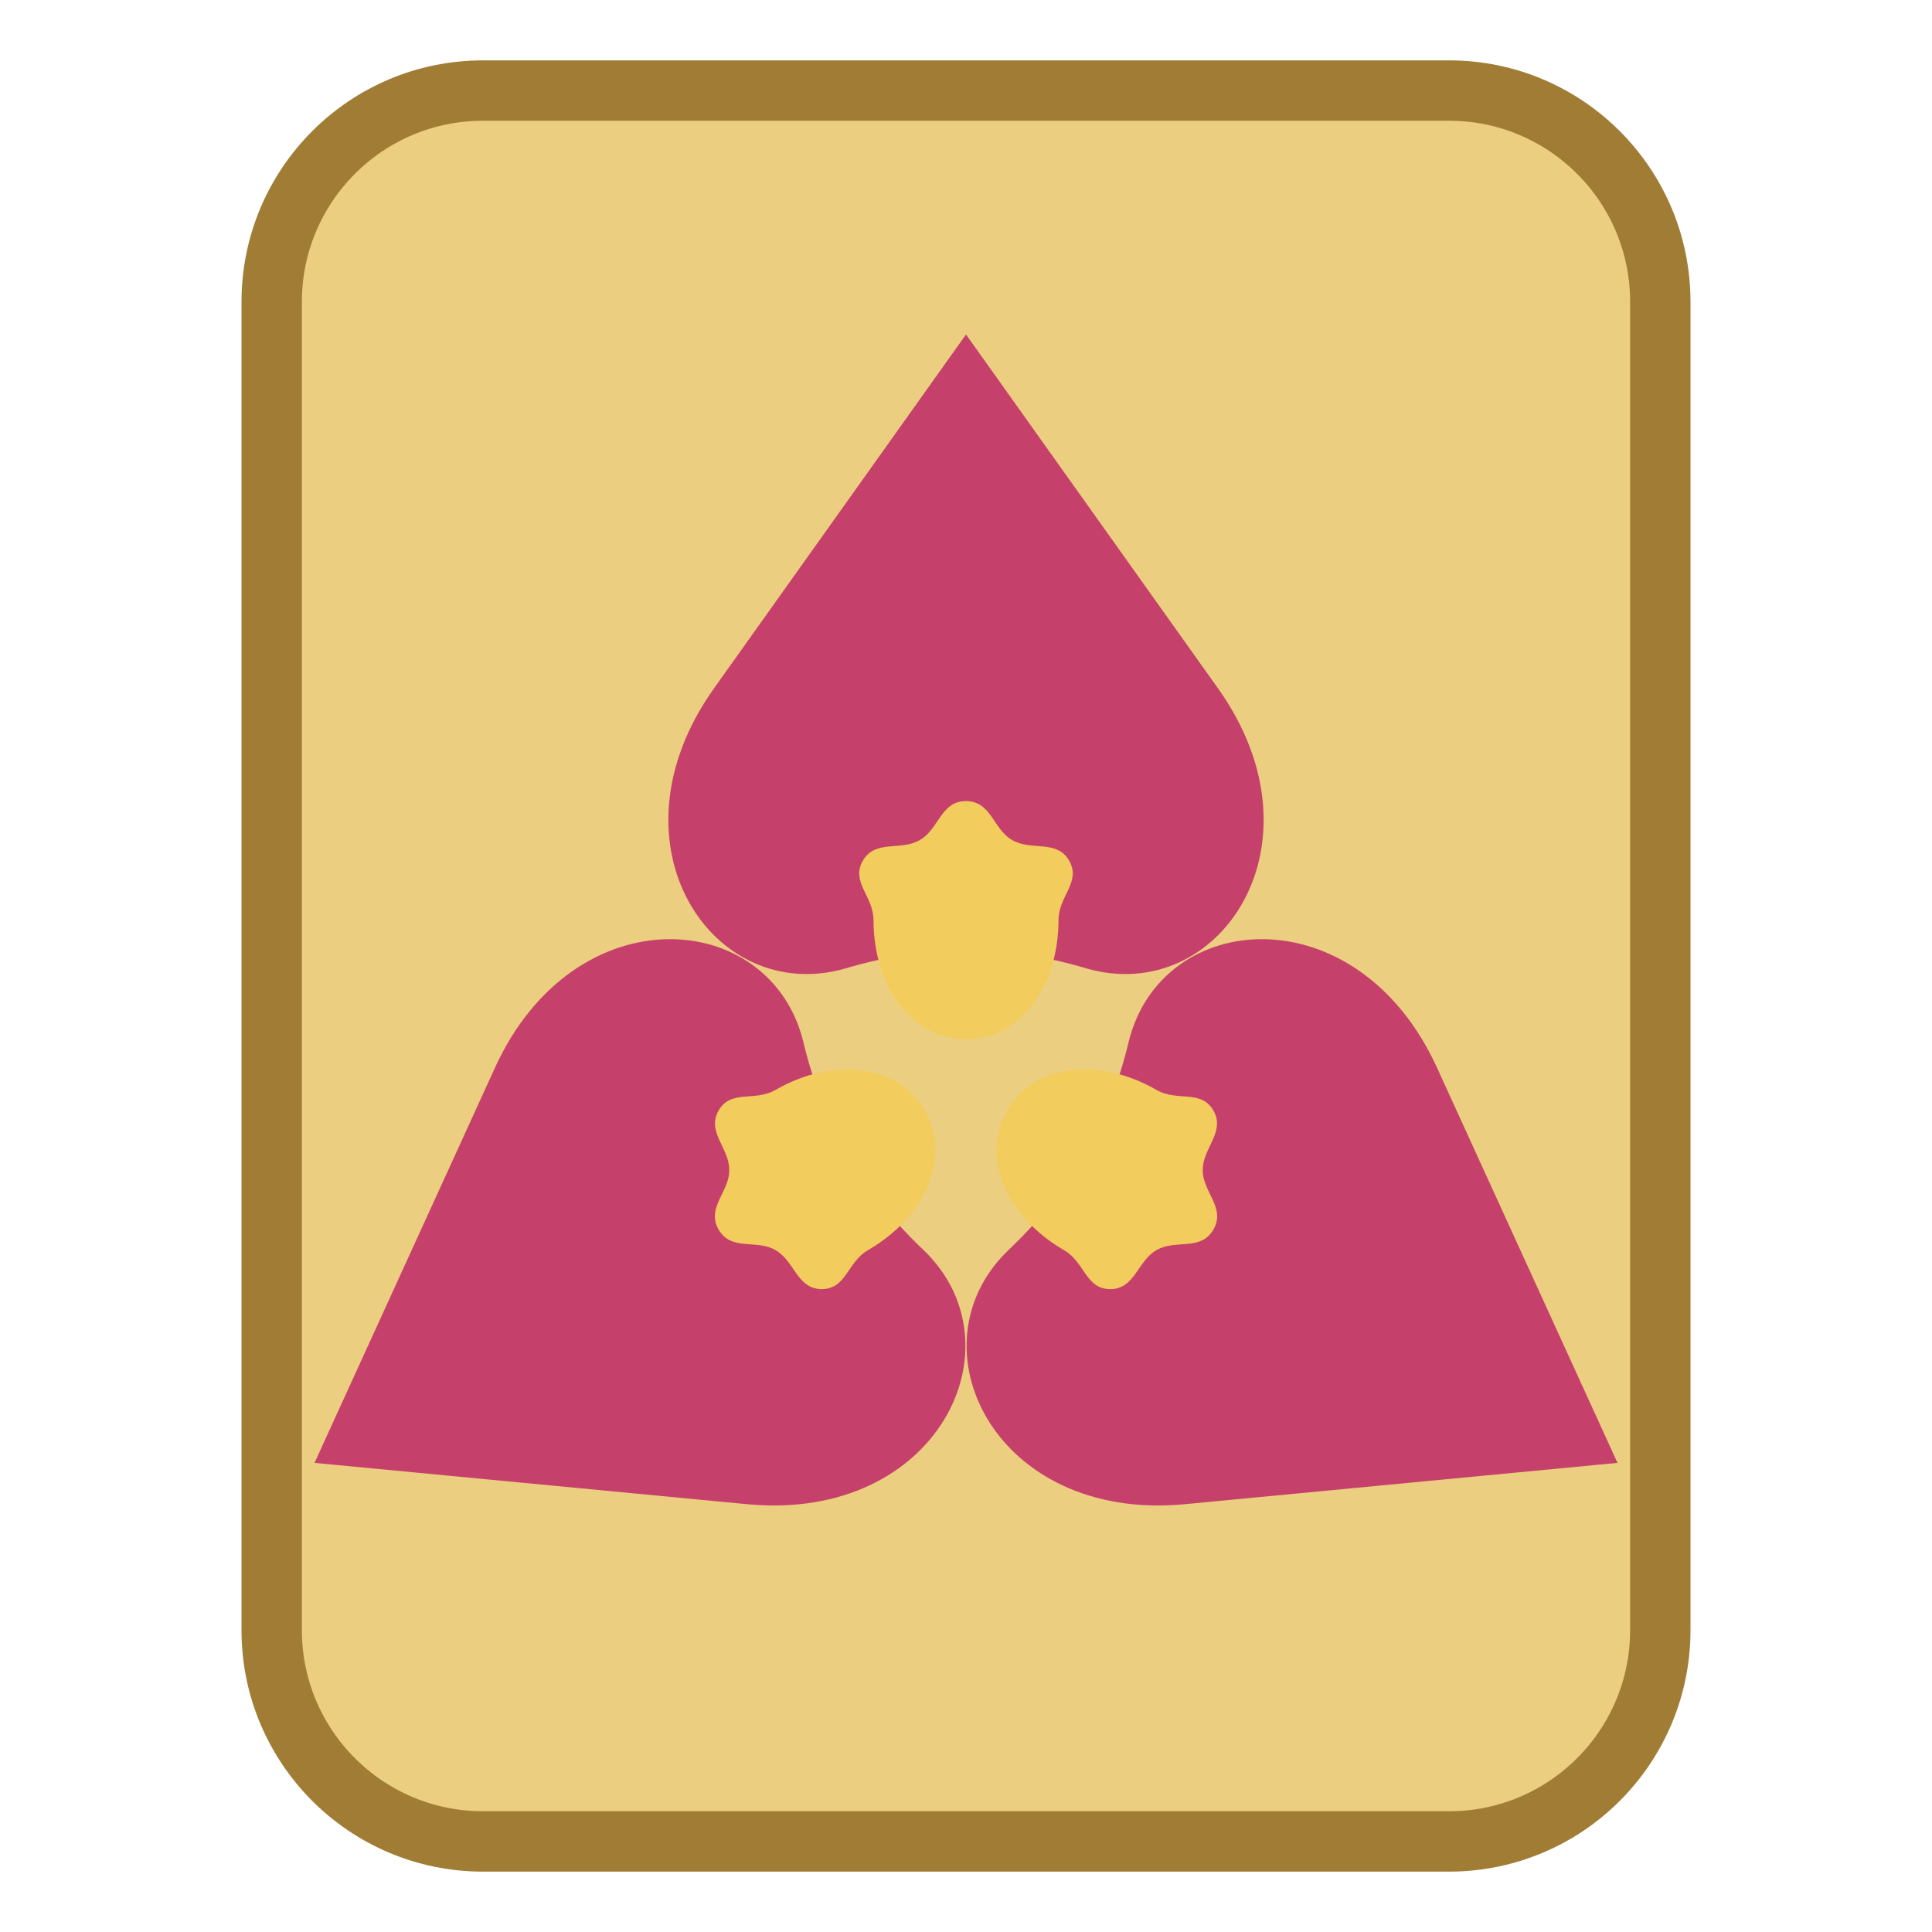
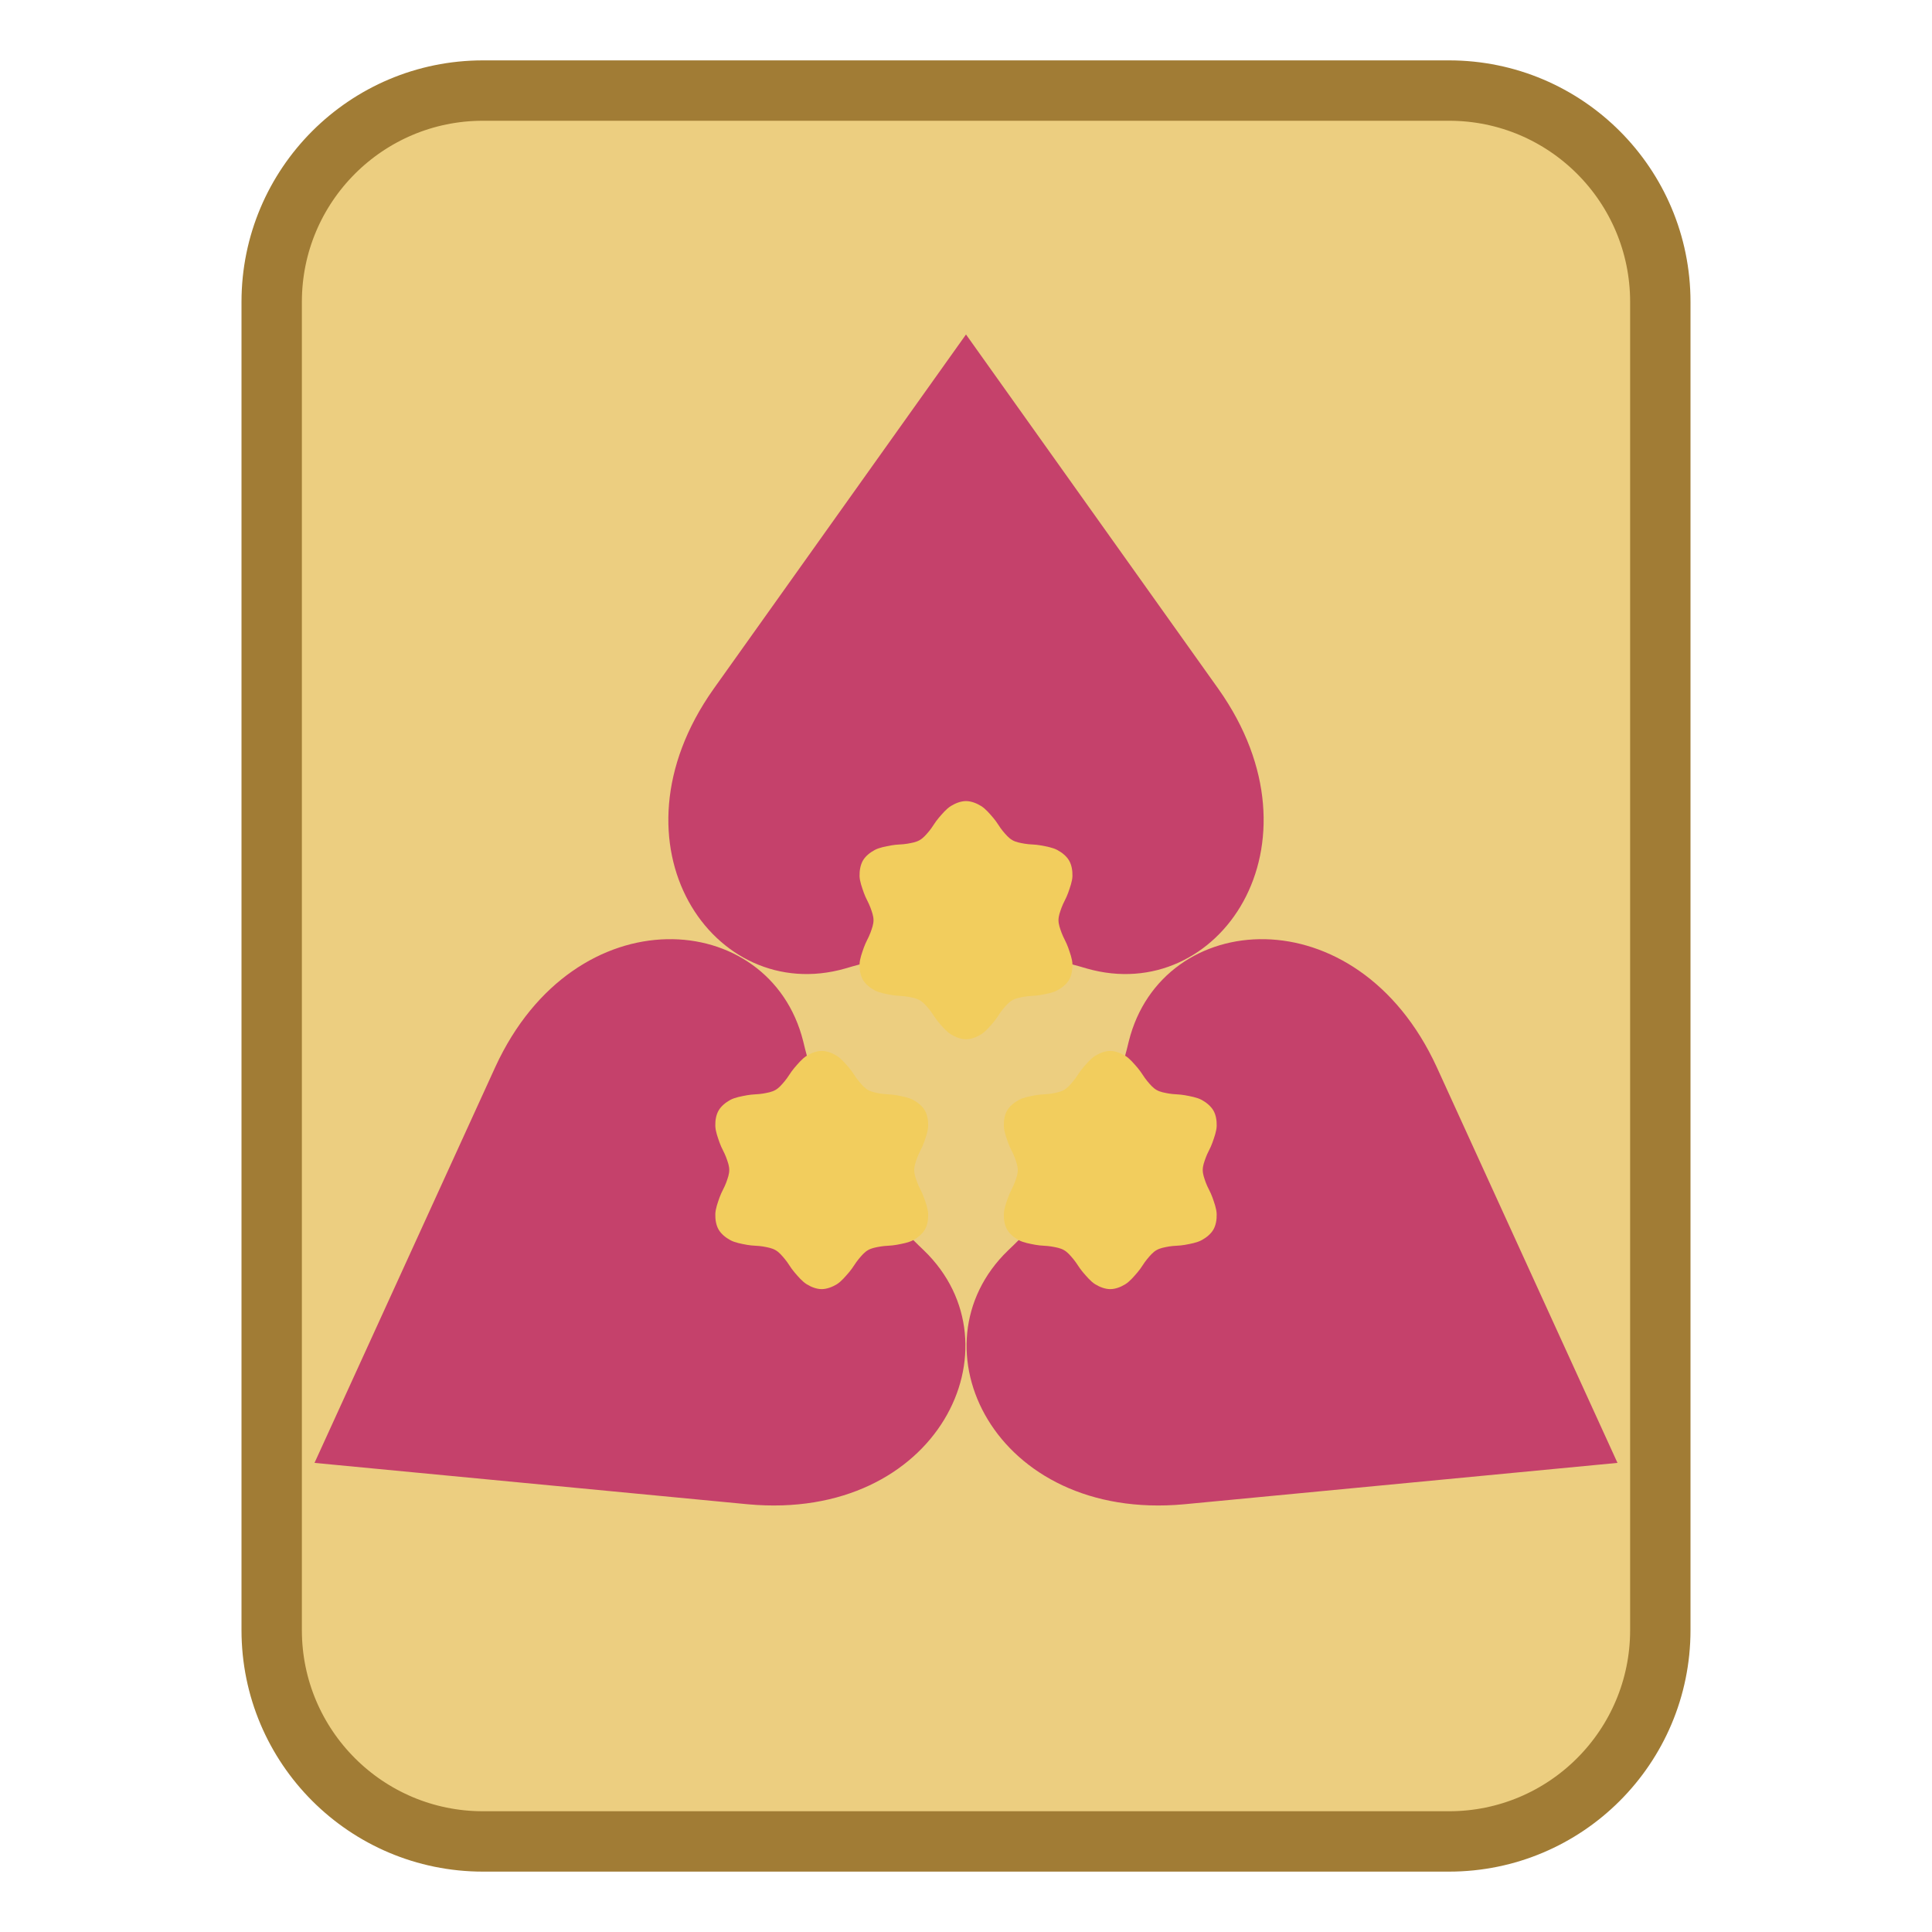
<svg xmlns="http://www.w3.org/2000/svg" viewBox="0 0 64 64" fill="none" role="img" aria-label="向外开花">
  <rect x="9" y="3" width="46" height="58" rx="7" fill="#ECCE80" stroke="#A17C35" stroke-width="2" />
  <g transform="translate(32 36) scale(0.89) translate(-32 -36)">
    <g transform="rotate(0 32 36) translate(0 -3) rotate(0 32 29)">
      <path d="M32 11 L41.4 24.2 C45.5 30 41.4 36 36.5 34.6 C33.5 33.7 30.5 33.7 27.5 34.6 C22.6 36 18.5 30 22.6 24.2 Z" fill="#C5416B" />
    </g>
    <g transform="rotate(120 32 36) translate(0 -3) rotate(0 32 29)">
      <path d="M32 11 L41.4 24.2 C45.5 30 41.4 36 36.5 34.6 C33.5 33.7 30.5 33.7 27.5 34.6 C22.6 36 18.5 30 22.6 24.2 Z" fill="#C5416B" />
    </g>
    <g transform="rotate(240 32 36) translate(0 -3) rotate(0 32 29)">
      <path d="M32 11 L41.4 24.2 C45.5 30 41.4 36 36.5 34.6 C33.5 33.7 30.5 33.7 27.5 34.6 C22.6 36 18.5 30 22.6 24.2 Z" fill="#C5416B" />
    </g>
    <g data-flower-center="bougainvillea">
      <g transform="rotate(0 32 36) translate(0 -3) rotate(0 32 29)">
-         <path d="M32 28.53 C32.42 28.53 32.45 29 32.765 29.175 C33.08 29.36 33.5 29.16 33.706 29.515 C33.91 29.87 33.53 30.1 33.53 30.5 C33.53 31.59 32.9 32.47 32 32.47 C31.1 32.47 30.47 31.59 30.47 30.5 C30.47 30.1 30.09 29.87 30.294 29.515 C30.5 29.16 30.92 29.36 31.235 29.175 C31.55 29 31.58 28.53 32 28.53 Z" transform="translate(32 32.8) scale(2.25) translate(-32 -30.5)" fill="#F2CD5D" />
+         <path d="M32 28.53C32.083 28.53 32.173 28.564 32.249 28.611C32.324 28.657 32.393 28.74 32.453 28.81C32.513 28.879 32.558 28.966 32.61 29.027C32.662 29.088 32.705 29.14 32.765 29.175C32.825 29.21 32.892 29.221 32.971 29.235C33.049 29.25 33.147 29.245 33.237 29.263C33.328 29.28 33.434 29.298 33.512 29.34C33.59 29.382 33.665 29.443 33.706 29.515C33.748 29.587 33.763 29.682 33.761 29.771C33.758 29.86 33.72 29.96 33.69 30.047C33.66 30.134 33.608 30.216 33.581 30.292C33.554 30.367 33.53 30.431 33.53 30.5C33.53 30.569 33.554 30.633 33.581 30.708C33.608 30.784 33.66 30.866 33.69 30.953C33.72 31.04 33.758 31.14 33.761 31.229C33.763 31.318 33.748 31.413 33.706 31.485C33.665 31.557 33.59 31.618 33.512 31.66C33.434 31.702 33.328 31.72 33.237 31.737C33.147 31.755 33.049 31.75 32.971 31.765C32.892 31.779 32.825 31.79 32.765 31.825C32.705 31.86 32.662 31.912 32.61 31.973C32.558 32.034 32.513 32.121 32.453 32.19C32.393 32.26 32.324 32.343 32.249 32.389C32.173 32.436 32.083 32.47 32 32.47C31.917 32.47 31.827 32.436 31.751 32.389C31.676 32.343 31.607 32.26 31.547 32.19C31.487 32.121 31.442 32.034 31.39 31.973C31.338 31.912 31.295 31.86 31.235 31.825C31.175 31.79 31.108 31.779 31.029 31.765C30.951 31.75 30.853 31.755 30.763 31.737C30.672 31.72 30.566 31.702 30.488 31.66C30.41 31.618 30.335 31.557 30.294 31.485C30.253 31.413 30.237 31.318 30.239 31.229C30.242 31.14 30.28 31.04 30.31 30.953C30.34 30.866 30.392 30.784 30.419 30.708C30.446 30.633 30.47 30.569 30.47 30.5C30.47 30.431 30.446 30.367 30.419 30.292C30.392 30.216 30.34 30.134 30.31 30.047C30.28 29.96 30.242 29.86 30.239 29.771C30.237 29.682 30.253 29.587 30.294 29.515C30.335 29.443 30.41 29.382 30.488 29.34C30.566 29.298 30.672 29.28 30.763 29.263C30.853 29.245 30.951 29.25 31.029 29.235C31.108 29.221 31.175 29.21 31.235 29.175C31.295 29.14 31.338 29.088 31.39 29.027C31.442 28.966 31.487 28.879 31.547 28.81C31.607 28.74 31.676 28.657 31.751 28.611C31.827 28.564 31.917 28.53 32 28.53Z" transform="translate(32 32.8) rotate(0) scale(2.25) translate(-32 -30.5)" fill="#F2CD5D" />
      </g>
      <g transform="rotate(120 32 36) translate(0 -3) rotate(0 32 29)">
-         <path d="M32 28.53 C32.42 28.53 32.45 29 32.765 29.175 C33.08 29.36 33.5 29.16 33.706 29.515 C33.91 29.87 33.53 30.1 33.53 30.5 C33.53 31.59 32.9 32.47 32 32.47 C31.1 32.47 30.47 31.59 30.47 30.5 C30.47 30.1 30.09 29.87 30.294 29.515 C30.5 29.16 30.92 29.36 31.235 29.175 C31.55 29 31.58 28.53 32 28.53 Z" transform="translate(32 32.8) scale(2.25) translate(-32 -30.5)" fill="#F2CD5D" />
+         <path d="M32 28.53C32.083 28.53 32.173 28.564 32.249 28.611C32.324 28.657 32.393 28.74 32.453 28.81C32.513 28.879 32.558 28.966 32.61 29.027C32.662 29.088 32.705 29.14 32.765 29.175C32.825 29.21 32.892 29.221 32.971 29.235C33.049 29.25 33.147 29.245 33.237 29.263C33.328 29.28 33.434 29.298 33.512 29.34C33.59 29.382 33.665 29.443 33.706 29.515C33.748 29.587 33.763 29.682 33.761 29.771C33.758 29.86 33.72 29.96 33.69 30.047C33.66 30.134 33.608 30.216 33.581 30.292C33.554 30.367 33.53 30.431 33.53 30.5C33.53 30.569 33.554 30.633 33.581 30.708C33.608 30.784 33.66 30.866 33.69 30.953C33.72 31.04 33.758 31.14 33.761 31.229C33.763 31.318 33.748 31.413 33.706 31.485C33.665 31.557 33.59 31.618 33.512 31.66C33.434 31.702 33.328 31.72 33.237 31.737C33.147 31.755 33.049 31.75 32.971 31.765C32.892 31.779 32.825 31.79 32.765 31.825C32.705 31.86 32.662 31.912 32.61 31.973C32.558 32.034 32.513 32.121 32.453 32.19C32.393 32.26 32.324 32.343 32.249 32.389C32.173 32.436 32.083 32.47 32 32.47C31.917 32.47 31.827 32.436 31.751 32.389C31.676 32.343 31.607 32.26 31.547 32.19C31.487 32.121 31.442 32.034 31.39 31.973C31.338 31.912 31.295 31.86 31.235 31.825C31.175 31.79 31.108 31.779 31.029 31.765C30.951 31.75 30.853 31.755 30.763 31.737C30.672 31.72 30.566 31.702 30.488 31.66C30.41 31.618 30.335 31.557 30.294 31.485C30.253 31.413 30.237 31.318 30.239 31.229C30.242 31.14 30.28 31.04 30.31 30.953C30.34 30.866 30.392 30.784 30.419 30.708C30.446 30.633 30.47 30.569 30.47 30.5C30.47 30.431 30.446 30.367 30.419 30.292C30.392 30.216 30.34 30.134 30.31 30.047C30.28 29.96 30.242 29.86 30.239 29.771C30.237 29.682 30.253 29.587 30.294 29.515C30.335 29.443 30.41 29.382 30.488 29.34C30.566 29.298 30.672 29.28 30.763 29.263C30.853 29.245 30.951 29.25 31.029 29.235C31.108 29.221 31.175 29.21 31.235 29.175C31.295 29.14 31.338 29.088 31.39 29.027C31.442 28.966 31.487 28.879 31.547 28.81C31.607 28.74 31.676 28.657 31.751 28.611C31.827 28.564 31.917 28.53 32 28.53Z" transform="translate(32 32.8) rotate(0) scale(2.25) translate(-32 -30.5)" fill="#F2CD5D" />
      </g>
      <g transform="rotate(240 32 36) translate(0 -3) rotate(0 32 29)">
-         <path d="M32 28.53 C32.42 28.53 32.45 29 32.765 29.175 C33.08 29.36 33.5 29.16 33.706 29.515 C33.91 29.87 33.53 30.1 33.53 30.5 C33.53 31.59 32.9 32.47 32 32.47 C31.1 32.47 30.47 31.59 30.47 30.5 C30.47 30.1 30.09 29.87 30.294 29.515 C30.5 29.16 30.92 29.36 31.235 29.175 C31.55 29 31.58 28.53 32 28.53 Z" transform="translate(32 32.8) scale(2.25) translate(-32 -30.5)" fill="#F2CD5D" />
+         <path d="M32 28.53C32.083 28.53 32.173 28.564 32.249 28.611C32.324 28.657 32.393 28.74 32.453 28.81C32.513 28.879 32.558 28.966 32.61 29.027C32.662 29.088 32.705 29.14 32.765 29.175C32.825 29.21 32.892 29.221 32.971 29.235C33.049 29.25 33.147 29.245 33.237 29.263C33.328 29.28 33.434 29.298 33.512 29.34C33.59 29.382 33.665 29.443 33.706 29.515C33.748 29.587 33.763 29.682 33.761 29.771C33.758 29.86 33.72 29.96 33.69 30.047C33.66 30.134 33.608 30.216 33.581 30.292C33.554 30.367 33.53 30.431 33.53 30.5C33.53 30.569 33.554 30.633 33.581 30.708C33.608 30.784 33.66 30.866 33.69 30.953C33.72 31.04 33.758 31.14 33.761 31.229C33.763 31.318 33.748 31.413 33.706 31.485C33.665 31.557 33.59 31.618 33.512 31.66C33.434 31.702 33.328 31.72 33.237 31.737C33.147 31.755 33.049 31.75 32.971 31.765C32.892 31.779 32.825 31.79 32.765 31.825C32.705 31.86 32.662 31.912 32.61 31.973C32.558 32.034 32.513 32.121 32.453 32.19C32.393 32.26 32.324 32.343 32.249 32.389C32.173 32.436 32.083 32.47 32 32.47C31.917 32.47 31.827 32.436 31.751 32.389C31.676 32.343 31.607 32.26 31.547 32.19C31.487 32.121 31.442 32.034 31.39 31.973C31.338 31.912 31.295 31.86 31.235 31.825C31.175 31.79 31.108 31.779 31.029 31.765C30.951 31.75 30.853 31.755 30.763 31.737C30.672 31.72 30.566 31.702 30.488 31.66C30.41 31.618 30.335 31.557 30.294 31.485C30.253 31.413 30.237 31.318 30.239 31.229C30.242 31.14 30.28 31.04 30.31 30.953C30.34 30.866 30.392 30.784 30.419 30.708C30.446 30.633 30.47 30.569 30.47 30.5C30.47 30.431 30.446 30.367 30.419 30.292C30.392 30.216 30.34 30.134 30.31 30.047C30.28 29.96 30.242 29.86 30.239 29.771C30.237 29.682 30.253 29.587 30.294 29.515C30.335 29.443 30.41 29.382 30.488 29.34C30.566 29.298 30.672 29.28 30.763 29.263C30.853 29.245 30.951 29.25 31.029 29.235C31.108 29.221 31.175 29.21 31.235 29.175C31.295 29.14 31.338 29.088 31.39 29.027C31.442 28.966 31.487 28.879 31.547 28.81C31.607 28.74 31.676 28.657 31.751 28.611C31.827 28.564 31.917 28.53 32 28.53Z" transform="translate(32 32.8) rotate(0) scale(2.25) translate(-32 -30.5)" fill="#F2CD5D" />
      </g>
    </g>
  </g>
</svg>
